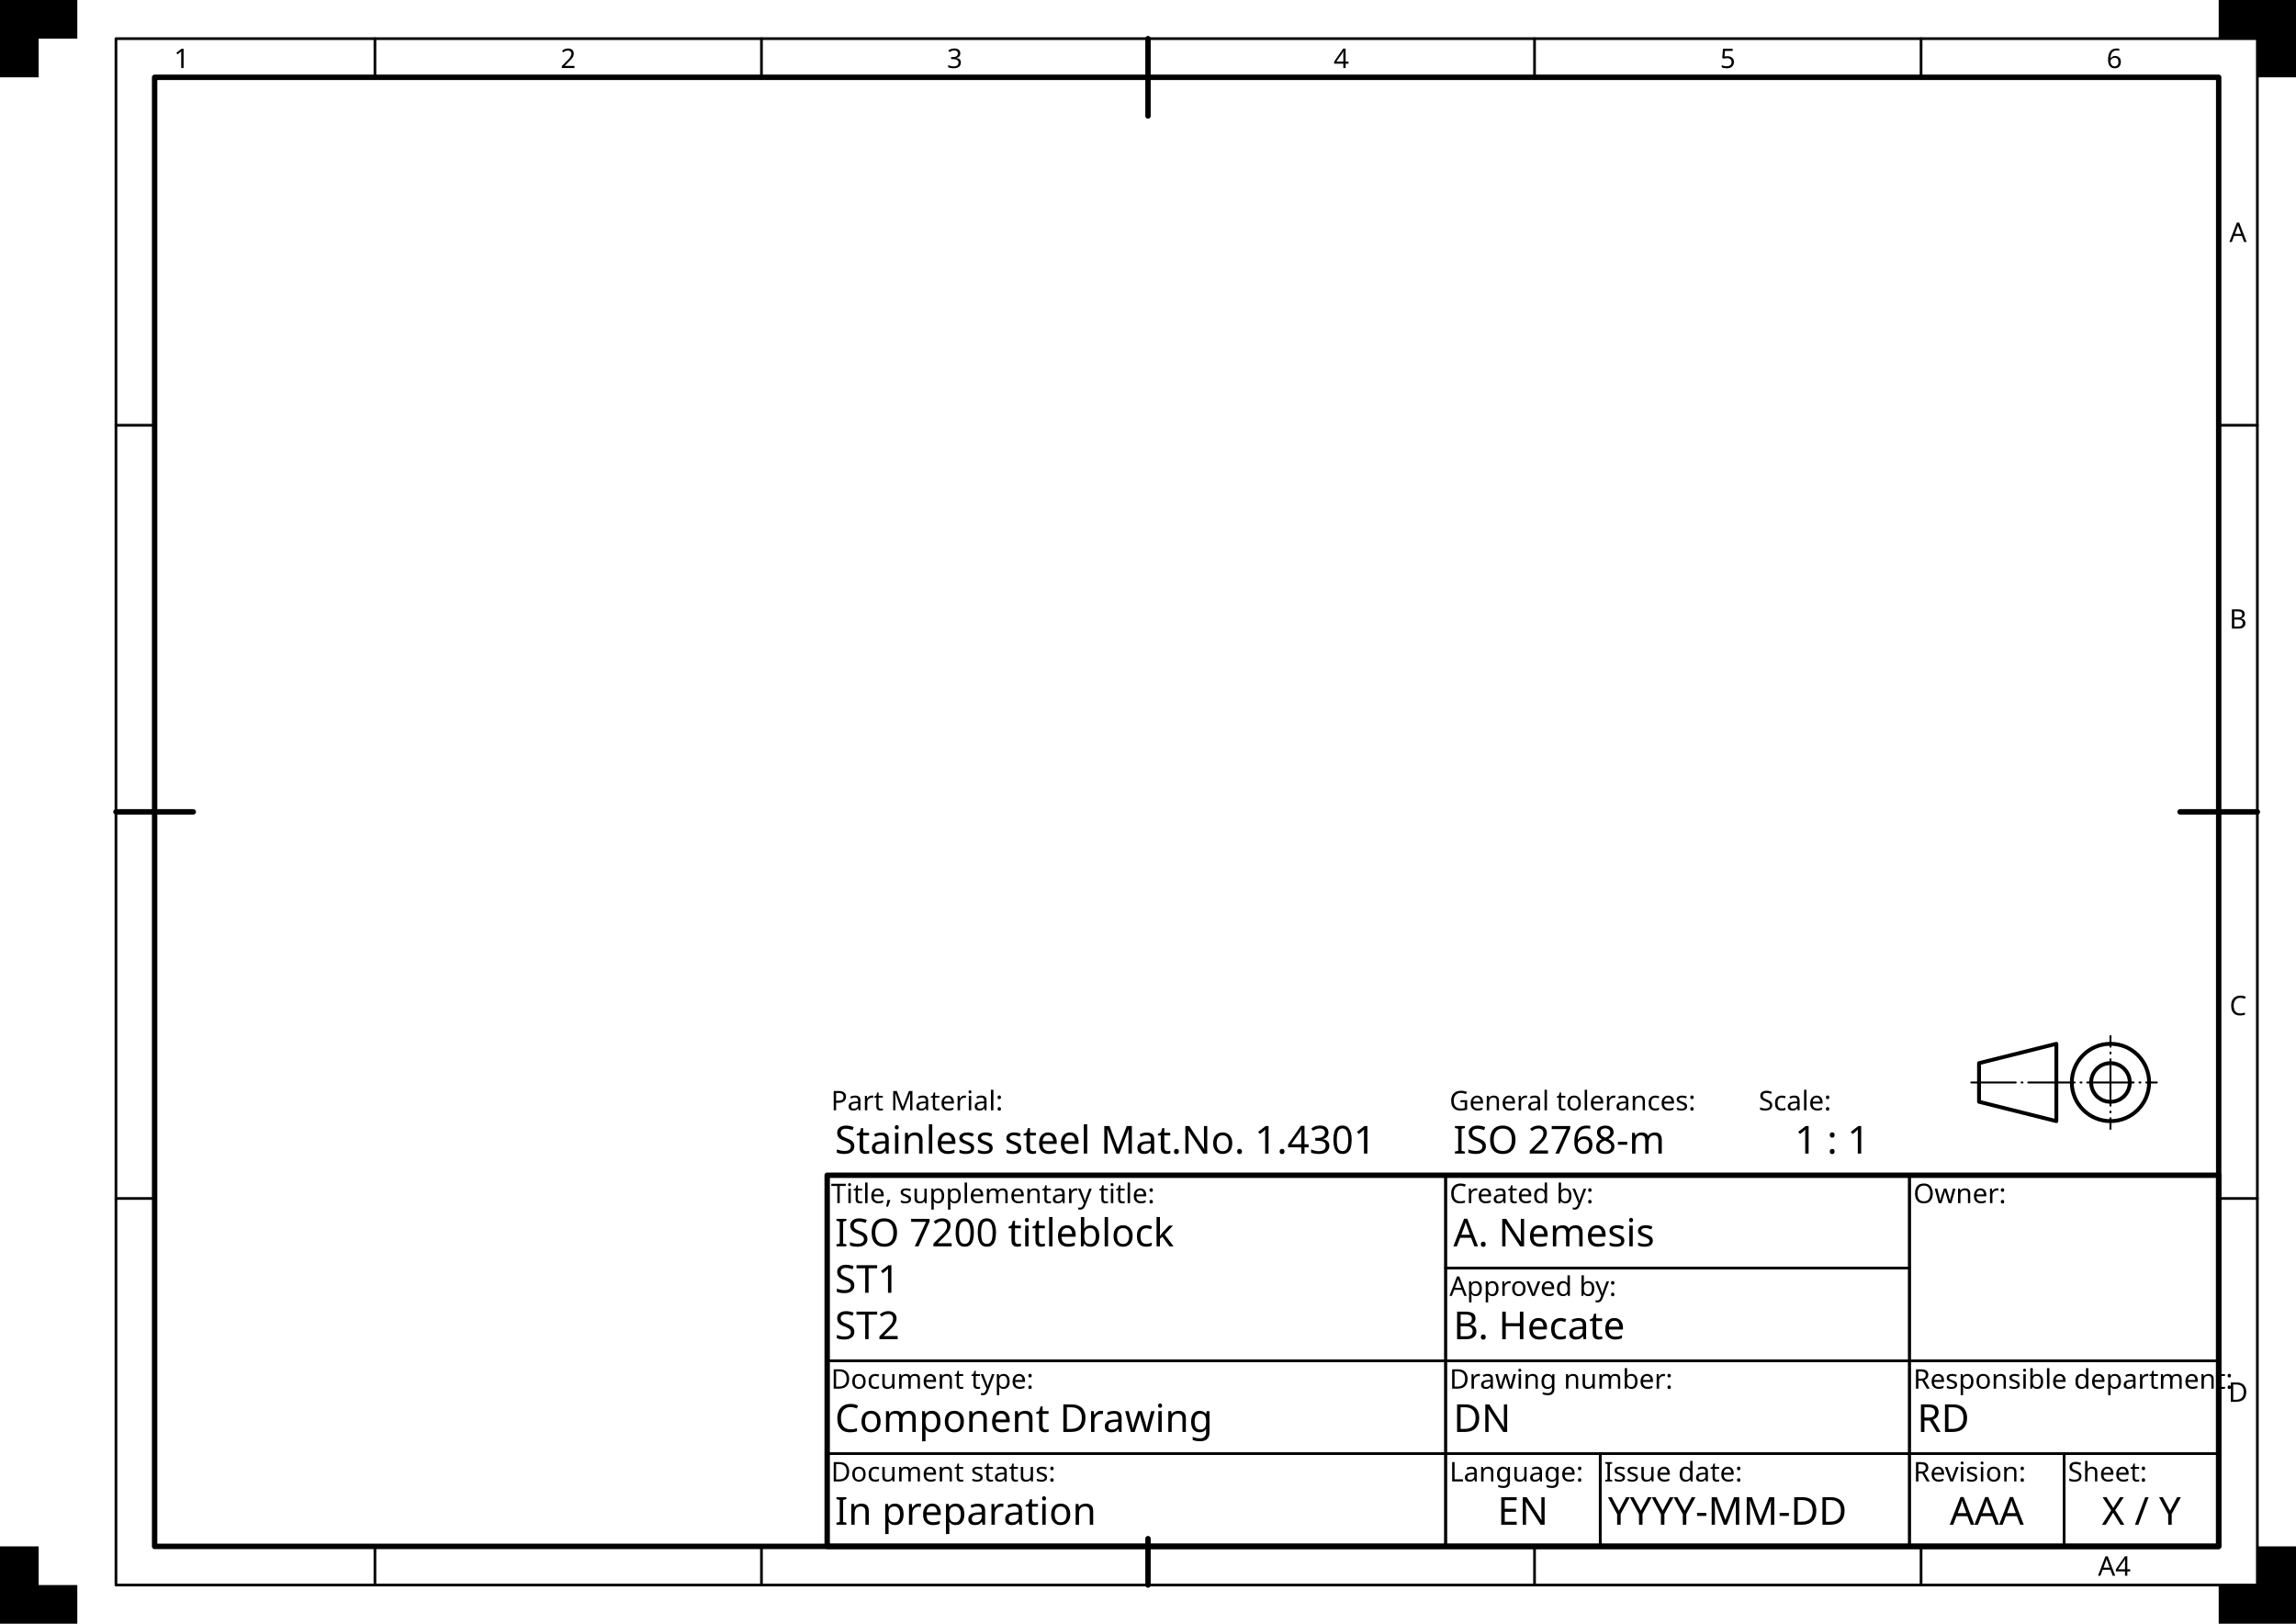
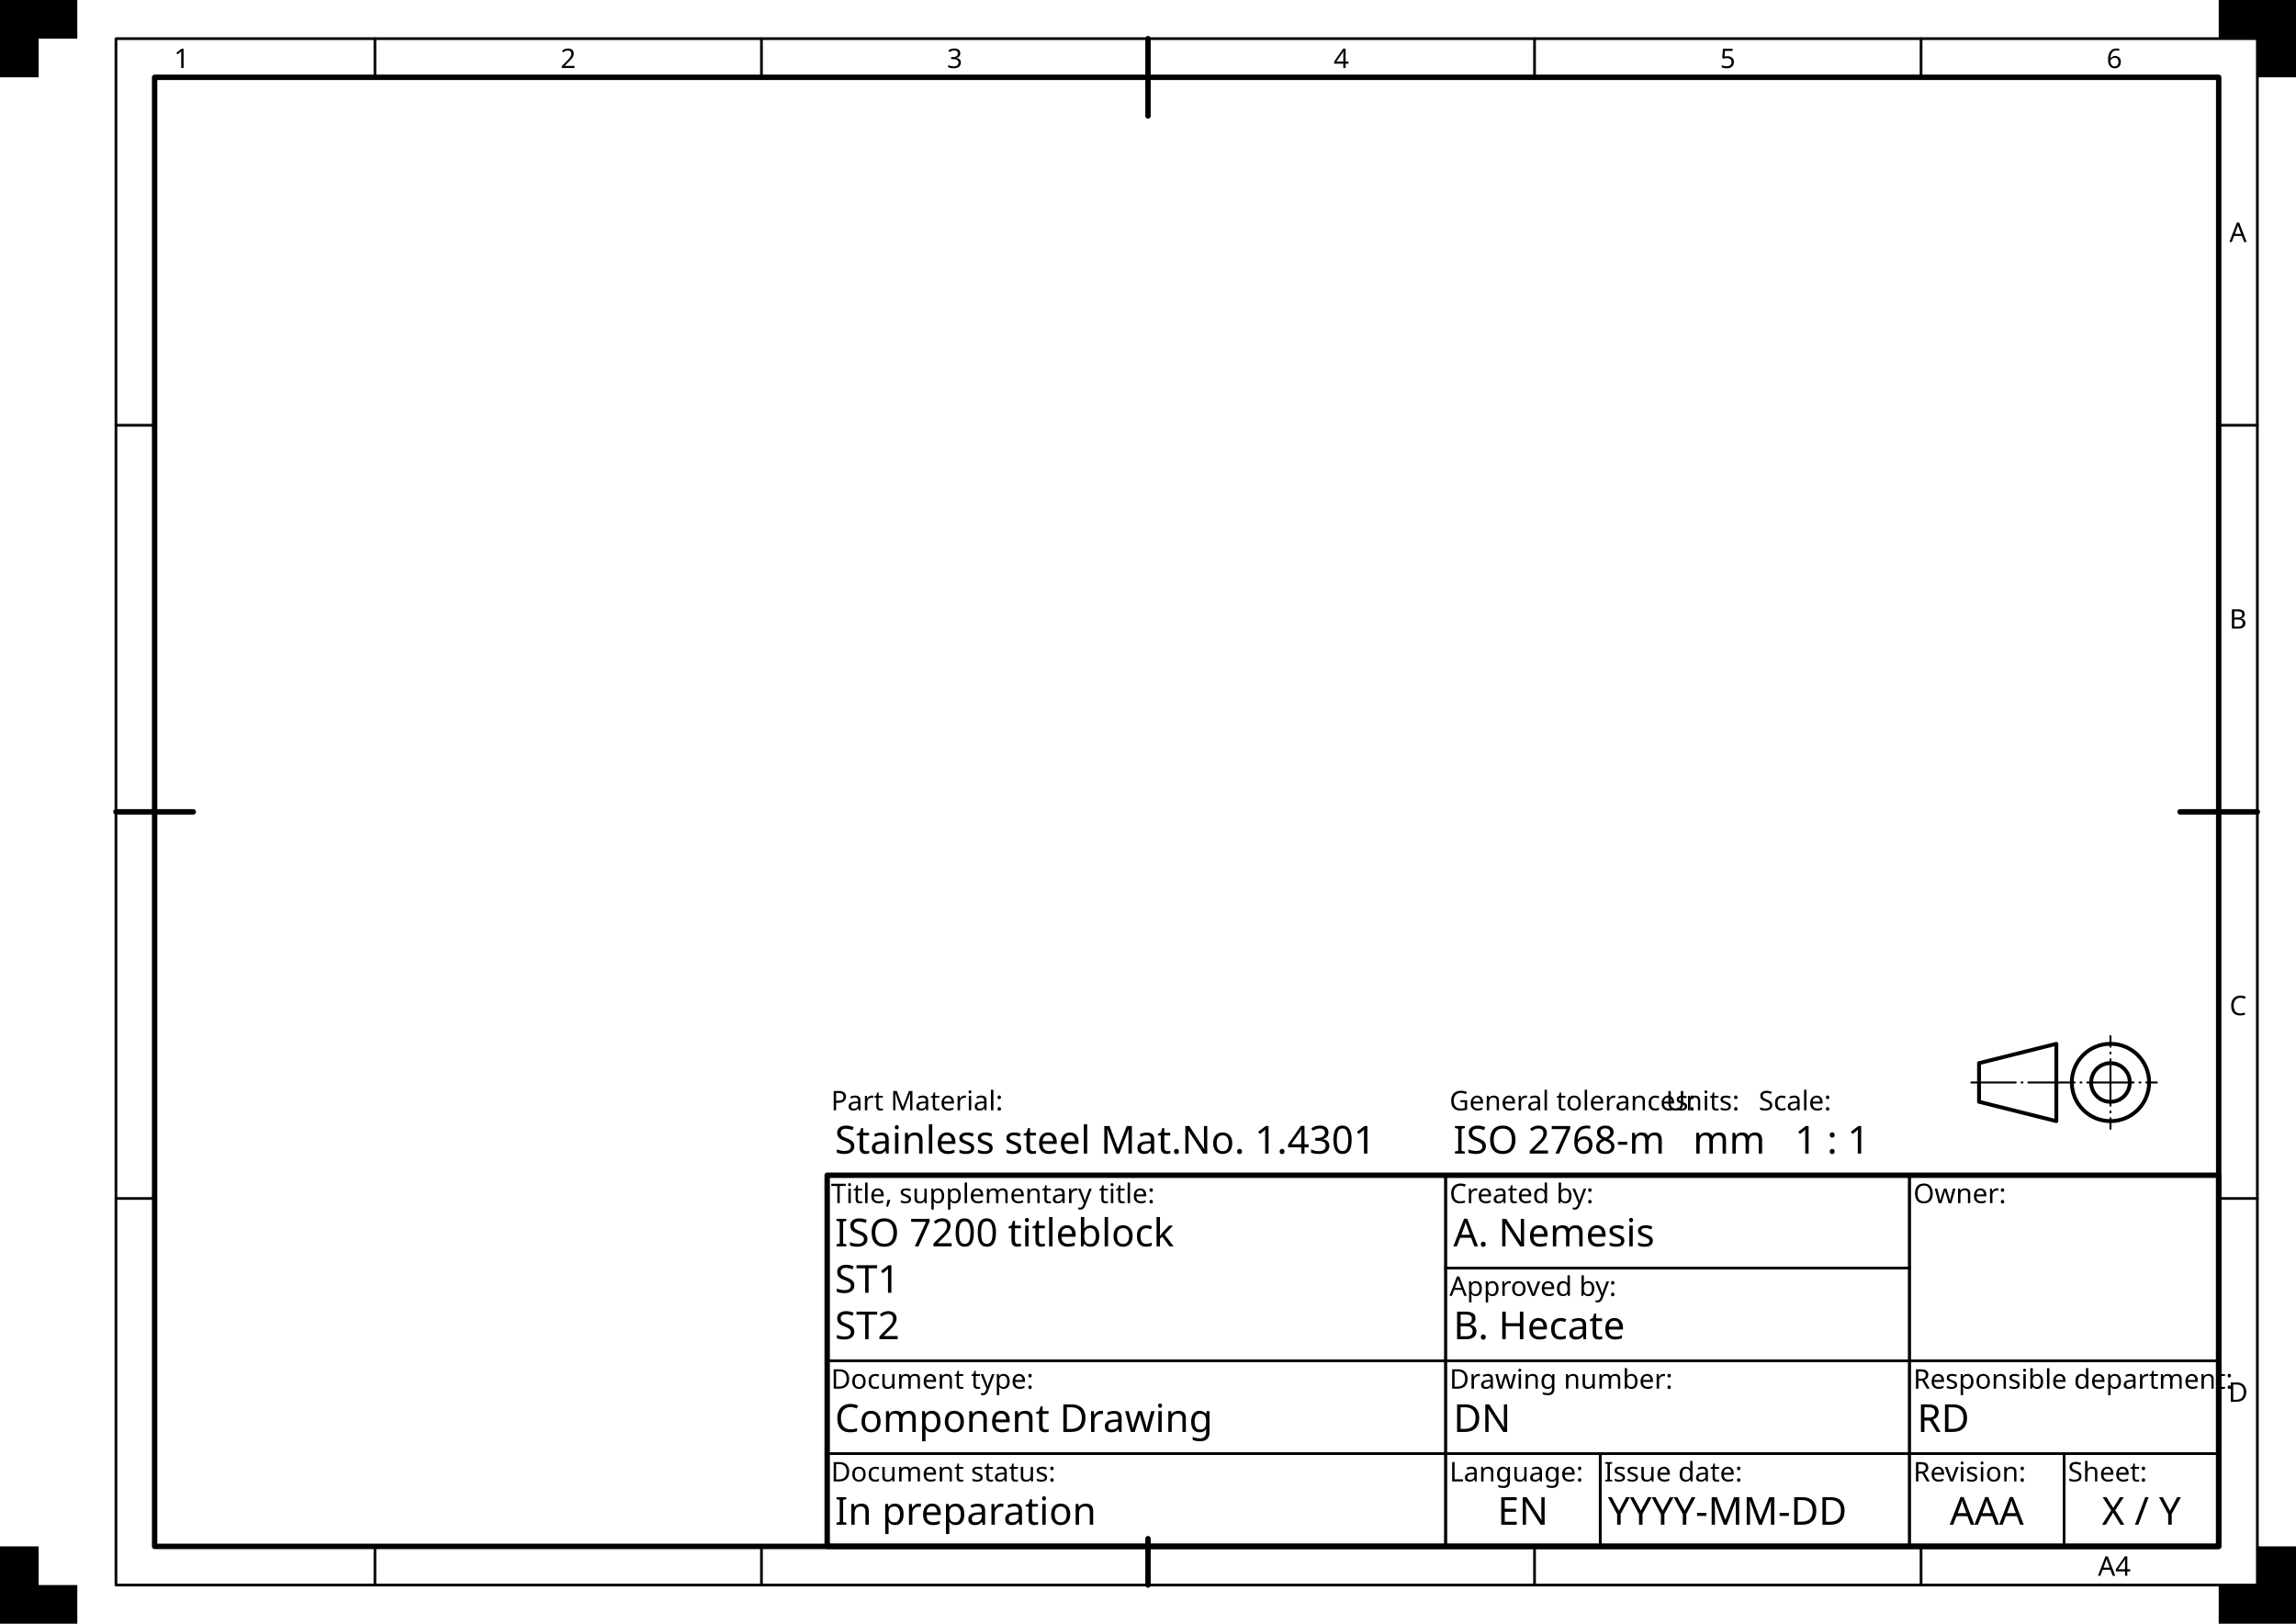
- <svg xmlns="http://www.w3.org/2000/svg" xmlns:ns1="https://www.freecad.org/wiki/index.php?title=Svg_Namespace" width="297mm" height="210mm" viewBox="0 0 297 210" version="1.1" id="svg">
+ <svg xmlns="http://www.w3.org/2000/svg" xmlns:ns1="https://www.freecad.org/wiki/index.php?title=Svg_Namespace" width="297mm" height="210mm" viewBox="0 0 297 210" version="1.1" id="svg" ns1:drawable-x-mm="20" ns1:drawable-y-mm="10" ns1:drawable-width-mm="267" ns1:drawable-height-mm="142" ns1:drawable-clearance-mm="7">
  <rect id="drawing_space_frame" x="20" y="10" width="267" height="190" style="fill:none;stroke:#000000;stroke-width:0.7;stroke-linecap:round;stroke-linejoin:round" />
  <g id="centring_marks" style="fill:none;stroke:#000000;stroke-width:0.7;stroke-linecap:round">
    <path id="top_centering" d="m 148.5,5 v 10" />
    <path id="right_centering" d="m 292,105 h -10" />
    <path id="bottom_centering" d="m 148.5,205 v -6" />
    <path id="left_centering" d="m 15,105 h 10" />
  </g>
  <g id="grid_reference_system">
    <g id="grid_reference_borders" style="fill:none;stroke:#000000;stroke-width:0.35;stroke-linecap:round;stroke-linejoin:round">
      <rect id="grid_reference_border" x="15" y="5" width="277" height="200" />
      <path id="upper_border_1" d="m 48.5,5 v 5" />
      <path id="upper_border_2" d="m 98.5,5 v 5" />
      <path id="upper_border_4" d="m 198.5,5 v 5" />
      <path id="upper_border_5" d="m 248.5,5 v 5" />
      <path id="right_border_1" d="m 292,55 h -5" />
      <path id="right_border_3" d="m 292,155 h -5" />
      <path id="lower_border_1" d="m 48.5,205 v -5" />
      <path id="lower_border_2" d="m 98.5,205 v -5" />
      <path id="lower_border_4" d="m 198.5,205 v -5" />
      <path id="lower_border_5" d="m 248.5,205 v -5" />
      <path id="left_border_1" d="m 15,55 h 5" />
      <path id="left_border_3" d="m 15,155 h 5" />
    </g>
    <g id="grid_reference_markers" style="font-size:3.5px;font-family:osifont;text-align:center;text-anchor:middle;fill:#000000;stroke:none">
      <text id="upper_marker_1" x="23.5" y="8.8">1</text>
      <text id="upper_marker_2" x="73.5" y="8.8">2</text>
      <text id="upper_marker_3" x="123.5" y="8.8">3</text>
      <text id="upper_marker_4" x="173.5" y="8.8">4</text>
      <text id="upper_marker_5" x="223.5" y="8.8">5</text>
      <text id="upper_marker_6" x="273.5" y="8.8">6</text>
      <text id="right_marker_1" x="289.5" y="31.3">A</text>
      <text id="right_marker_2" x="289.5" y="81.3">B</text>
      <text id="right_marker_3" x="289.5" y="131.3">C</text>
      <text id="right_marker_4" x="289.5" y="181.3">D</text>
      <text id="lower_marker_6" x="273.5" y="203.8">A4</text>
    </g>
  </g>
  <g id="trimming_marks" style="fill:#000000;stroke:none">
    <path id="top_left_trimming" d="m 0,0 h 10 v 5 h -5 v 5 h -5 z" />
    <path id="top_right_trimming" d="m 297,0 h -10 v 5 h 5 v 5 h 5 z" />
    <path id="bottom_right_trimming" d="m 297,210 h -10 v -5 h 5 v -5 h 5 z" />
    <path id="bottom_left_trimming" d="m 0,210 h 10 v -5 h -5 v -5 h -5 z" />
  </g>
  <g id="title_block_borders" style="fill:none;stroke:#000000;stroke-width:0.35;stroke-linecap:round;stroke-linejoin:round">
    <rect id="title_block_frame" x="107" y="152" width="180" height="48" style="stroke-width:0.7" />
    <rect id="legal_owner_border" x="247" y="152" width="40" height="24" />
    <rect id="identification_number_border" x="187" y="176" width="60" height="12" />
    <rect id="revision_index_border" x="247" y="188" width="20" height="12" />
    <rect id="date_of_issue_border" x="207" y="188" width="40" height="12" />
    <rect id="sheet_number_border" x="267" y="188" width="20" height="12" />
    <rect id="language_code_border" x="187" y="188" width="20" height="12" />
    <rect id="title_border" x="107" y="152" width="80" height="24" />
    <rect id="responsible_department_border" x="247" y="176" width="40" height="12" />
    <rect id="approval_person_border" x="187" y="164" width="60" height="12" />
    <rect id="creator_border" x="187" y="152" width="60" height="12" />
    <rect id="document_type_border" x="107" y="176" width="80" height="12" />
    <rect id="document_status_border" x="107" y="188" width="80" height="12" />
  </g>
  <g id="title_block_labels" style="font-size:3.5px;font-family:osifont;text-anchor:start;fill:#000000;stroke:none">
    <text id="legal_owner_label" x="247.5" y="155.6">Owner:</text>
    <text id="identification_number_label" x="187.5" y="179.6">Drawing number:</text>
    <text id="revision_index_label" x="247.5" y="191.6">Revision:</text>
    <text id="date_of_issue_label" x="207.5" y="191.6">Issue date:</text>
    <text id="sheet_number_label" x="267.5" y="191.6">Sheet:</text>
    <text id="language_code_label" x="187.5" y="191.6">Language:</text>
    <text id="title_label" x="107.5" y="155.6">Title, supplementary title:</text>
    <text id="responsible_department_label" x="247.5" y="179.6">Responsible department:</text>
    <text id="approval_person_label" x="187.5" y="167.6">Approved by:</text>
    <text id="creator_label" x="187.5" y="155.6">Created by:</text>
    <text id="document_type label" x="107.5" y="179.6">Document type:</text>
    <text id="document_status_label" x="107.5" y="191.6">Document status:</text>
    <text id="sheet_scale_label" x="227.5" y="143.6">Scale:</text>
    <text id="general_tolerances_label" x="187.5" y="143.6">General tolerances:</text>
+     <text id="unit_system_label" x="215.5" y="143.6">Units:</text>
    <text id="part_material_label" x="107.5" y="143.6">Part Material:</text>
  </g>
  <g id="title_block_data_fields" style="font-size:5px;font-family:osifont;text-anchor:start;fill:#000000;stroke:none">
    <text id="legal_owner_1_data_field" x="267" y="161.1" ns1:editable="legal_owner_1" ns1:autofill="organization" style="font-size:3.5px;text-align:center;text-anchor:middle">
      <tspan />
    </text>
    <text id="legal_owner_2_data_field" x="267" y="165.1" ns1:editable="legal_owner_2" style="font-size:3.5px;text-align:center;text-anchor:middle">
      <tspan />
    </text>
    <text id="legal_owner_3_data_field" x="267" y="169.1" ns1:editable="legal_owner_3" style="font-size:3.5px;text-align:center;text-anchor:middle">
      <tspan />
    </text>
    <text id="legal_owner_4_data_field" x="267" y="173.1" ns1:editable="legal_owner_4" style="font-size:3.5px;text-align:center;text-anchor:middle">
      <tspan />
    </text>
    <text id="identification_number_data_field" x="188" y="185.2" ns1:editable="drawing_number">
      <tspan>DN</tspan>
    </text>
    <text id="revision_index_data_field" x="257" y="197.2" ns1:editable="revision_index" style="text-align:center;text-anchor:middle">
      <tspan>AAA</tspan>
    </text>
    <text id="date_of_issue_data_field" x="208" y="197.2" ns1:editable="date_of_issue" ns1:autofill="date">
      <tspan>YYYY-MM-DD</tspan>
    </text>
    <text id="sheet_number_data_field" x="277" y="197.2" ns1:editable="sheet_number" ns1:autofill="sheet" style="text-align:center;text-anchor:middle">
      <tspan>X / Y</tspan>
    </text>
    <text id="language_data_field" x="197" y="197.2" ns1:editable="language_code" style="text-align:center;text-anchor:middle">
      <tspan>EN</tspan>
    </text>
    <text id="title_data_field" x="108" y="161.2" ns1:editable="title" ns1:autofill="title">
      <tspan>ISO 7200 titleblock</tspan>
    </text>
    <text id="supplementary_title_1_data_field" x="108" y="167.2" ns1:editable="supplementary_title_1">
      <tspan>ST1</tspan>
    </text>
    <text id="supplementary_title_2_data_field" x="108" y="173.2" ns1:editable="supplementary_title_2">
      <tspan>ST2</tspan>
    </text>
    <text id="responsible_department_data_field" x="248" y="185.2" ns1:editable="responsible_department">
      <tspan>RD</tspan>
    </text>
    <text id="approval_person_data_field" x="188" y="173.2" ns1:editable="approval_person">
      <tspan>B. Hecate</tspan>
    </text>
    <text id="creator_data_field" x="188" y="161.2" ns1:editable="creator" ns1:autofill="author">
      <tspan>A. Nemesis</tspan>
    </text>
    <text id="document_type_data_field" x="108" y="185.2" ns1:editable="document_type">
      <tspan>Component Drawing</tspan>
    </text>
    <text id="document_status_data_field" x="108" y="197.2" ns1:editable="document_status">
      <tspan>In preparation</tspan>
    </text>
    <text id="sheet_scale_data_field" x="237" y="149.2" ns1:editable="scale" ns1:autofill="scale" style="text-align:center;text-anchor:middle">
      <tspan>1 : 1</tspan>
    </text>
    <text id="general_tolerances_data_field" x="188" y="149.2" ns1:editable="general_tolerances">
      <tspan>ISO 2768-m</tspan>
    </text>
+     <text id="unit_system_data_field" x="219" y="149.2" ns1:editable="unit_system" ns1:autofill="units">
+       <tspan>mm</tspan>
+     </text>
    <text id="part_material_data_field" x="108" y="149.2" ns1:editable="part_material">
      <tspan>Stainless steel Mat.No. 1.4301</tspan>
    </text>
  </g>
  <g id="extras_outlines" style="fill:none;stroke:#000000;stroke-width:0.5;stroke-linecap:round;stroke-linejoin:round">
    <path id="first_angle_trapezoid" d="m 266,135 -10,2.5 v 5 l 10,2.5 z" />
    <circle id="first_angle_inner circle" cx="273" cy="140" r="2.5" />
    <circle id="first_angle_outer circle" cx="273" cy="140" r="5" />
  </g>
  <g id="extras_centre_lines" style="fill:none;stroke:#000000;stroke-width:0.25;stroke-linecap:round;stroke-linejoin:round;stroke-dasharray:6, 0.75, 0.125, 0.75">
    <path id="first_angle_horizontal" d="m 255,140 h 24" style="stroke-dashoffset:0.25" />
    <path id="first_angle_vertical" d="m 273,146 v -12" style="stroke-dashoffset:4.625" />
  </g>
</svg>
